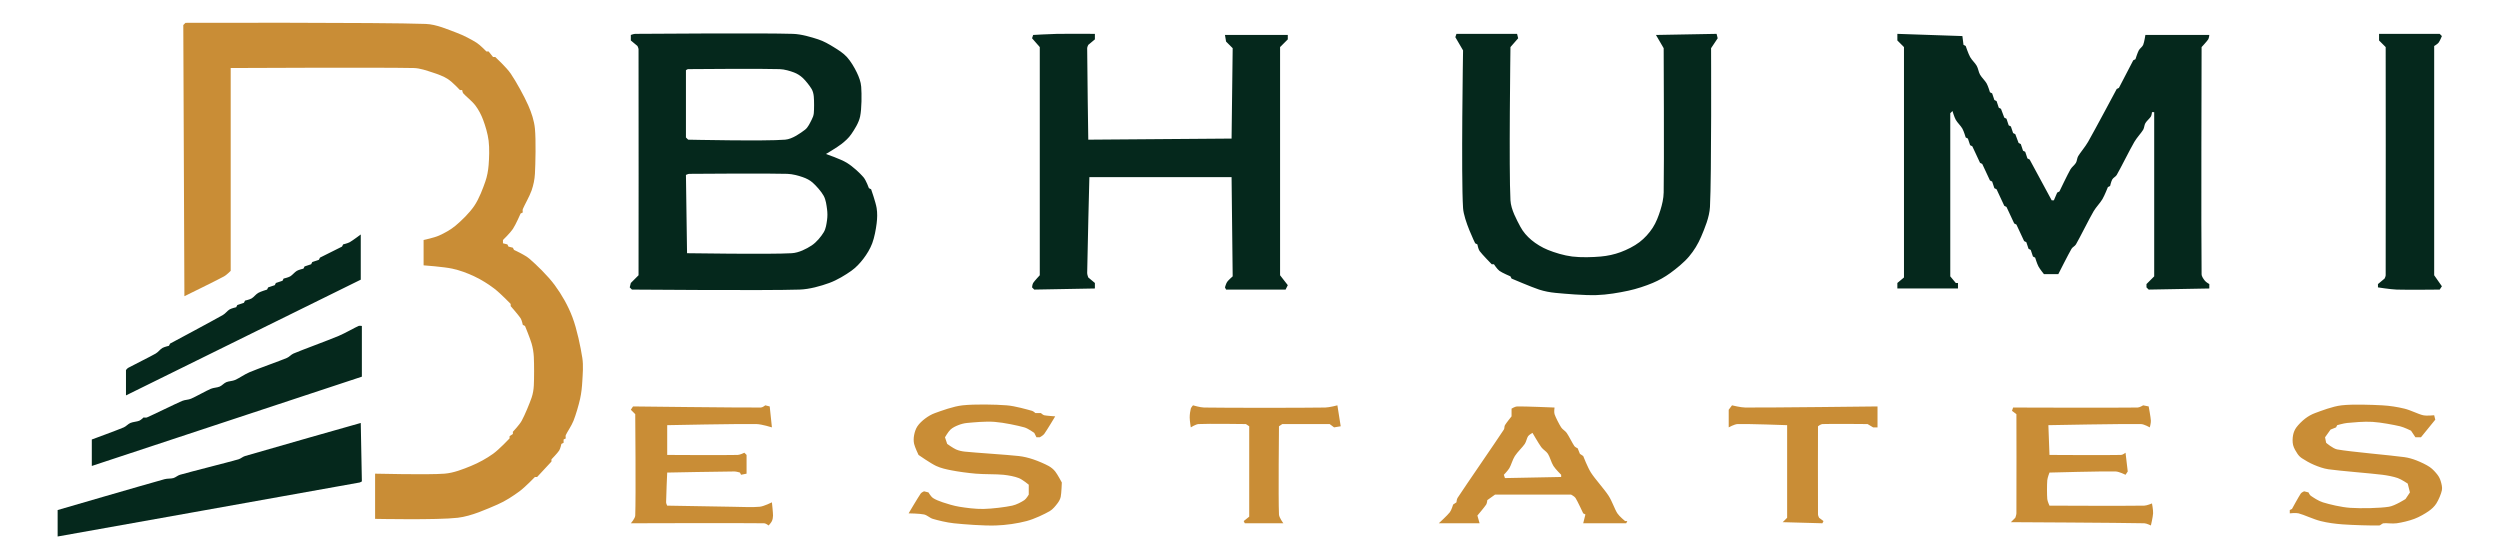
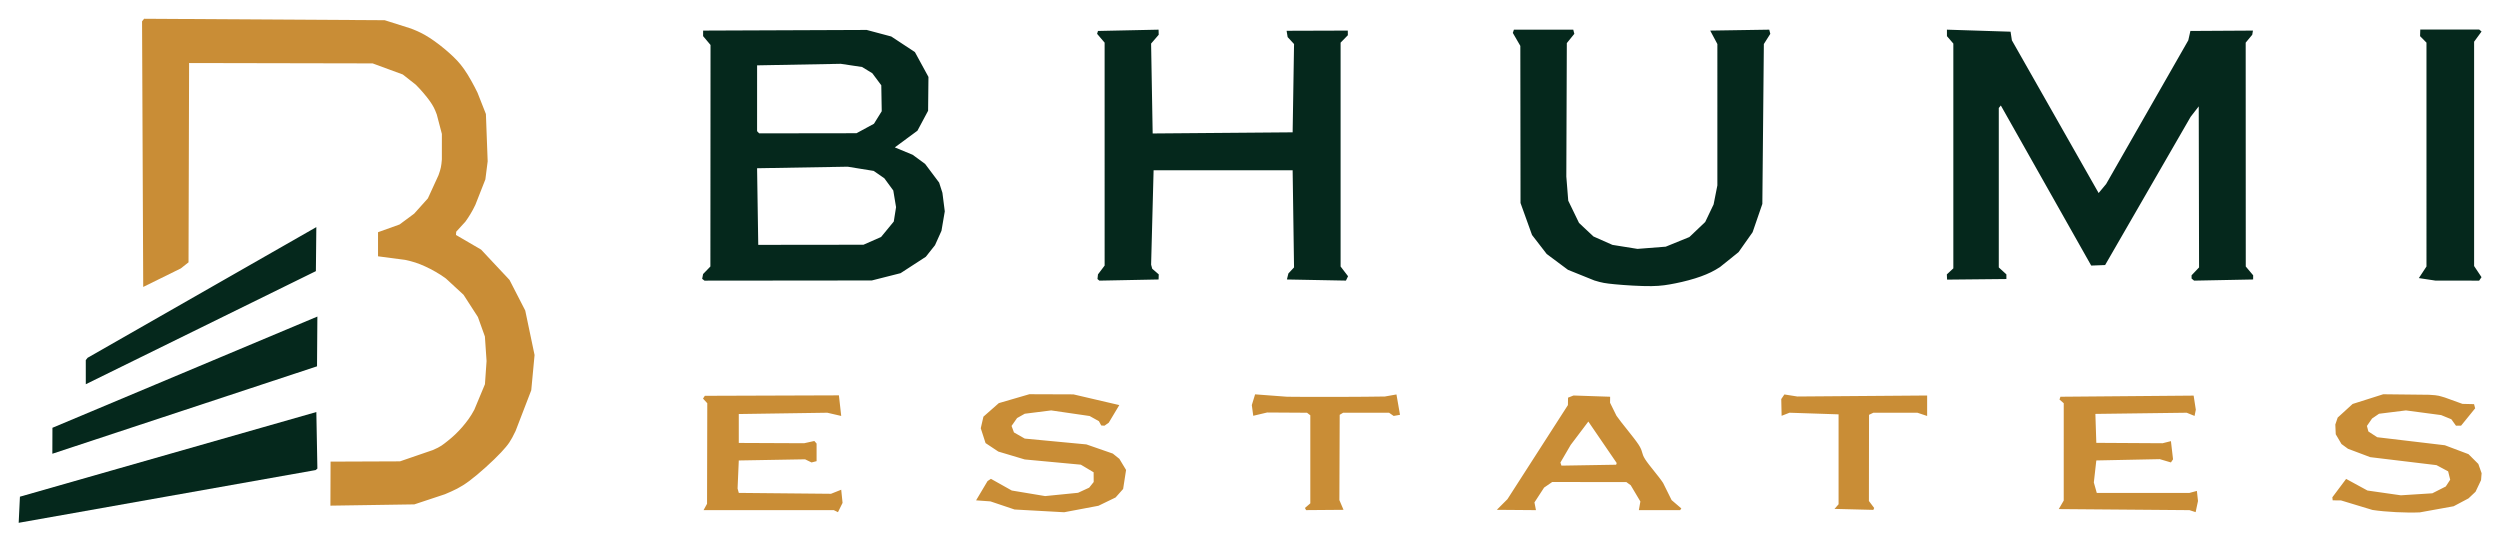
- <svg xmlns="http://www.w3.org/2000/svg" viewBox="180 1010 6615 1480" role="img" aria-label="Bhumi Estates">
-   <path fill="#C98D36" fill-rule="evenodd" d="M670.83 1070.42C670.83 1070.42 1187.08 1068.96 1306.67 1073.33C1334.96 1074.37 1365.97 1088.4 1388.33 1096.67C1406.69 1103.45 1427.71 1114.65 1440.83 1122.92C1450.74 1129.15 1467.08 1146.25 1467.08 1146.25L1472.92 1146.25L1484.58 1160.83L1490.42 1160.83C1490.42 1160.83 1520.01 1188.1 1531.25 1204.58C1545.83 1225.97 1567.22 1264.86 1577.92 1289.17C1586.47 1308.6 1593.37 1329.28 1595.42 1350.42C1598.33 1380.56 1596.88 1442.78 1595.42 1470C1594.62 1484.85 1591.5 1499.69 1586.67 1513.75C1581.32 1529.31 1567.22 1553.61 1563.33 1563.33C1562.25 1566.04 1563.33 1572.08 1563.33 1572.08L1557.5 1575C1557.5 1575 1544.86 1604.17 1537.08 1615.83C1529.83 1626.72 1510.83 1645 1510.83 1645L1510.83 1653.75L1522.5 1656.67L1525.42 1662.5L1537.08 1665.42L1540 1671.25C1540 1671.25 1568.98 1684.33 1580.83 1694.58C1598.82 1710.14 1628.96 1738.82 1647.92 1764.58C1666.88 1790.35 1683.18 1819.05 1694.58 1849.17C1706.74 1881.25 1716.46 1928.89 1720.83 1957.08C1723.96 1977.26 1721.81 2000.35 1720.83 2018.33C1719.99 2033.99 1718.4 2049.7 1715 2065C1711.11 2082.5 1703.82 2107.29 1697.5 2123.33C1692.24 2136.69 1680.49 2153.47 1677.08 2161.25C1675.91 2163.92 1677.08 2170 1677.08 2170L1671.25 2172.92L1671.25 2181.67L1665.42 2184.58C1665.42 2184.58 1662.91 2196.91 1659.58 2202.08C1655.21 2208.89 1639.17 2225.42 1639.17 2225.42L1639.17 2231.25L1601.25 2272.08L1595.42 2272.08C1595.42 2272.08 1569.55 2299 1554.58 2310C1538.06 2322.15 1517.09 2336.07 1496.25 2345C1469.03 2356.67 1427.89 2375.71 1391.25 2380C1337.29 2386.32 1172.5 2382.92 1172.5 2382.92L1172.5 2263.33C1172.5 2263.33 1313.96 2266.74 1356.25 2263.33C1380.48 2261.38 1404.86 2251.67 1426.25 2242.92C1446.79 2234.51 1467.57 2222.99 1484.58 2210.83C1500.82 2199.24 1528.33 2170 1528.33 2170L1528.33 2164.17L1537.08 2158.33L1537.08 2152.5C1537.08 2152.5 1554.43 2134.25 1560.42 2123.33C1568.68 2108.26 1581.32 2077.64 1586.67 2062.08C1590.2 2051.8 1591.91 2040.85 1592.5 2030C1593.47 2012.01 1593.47 1972.64 1592.5 1954.17C1591.88 1942.36 1589.92 1930.54 1586.67 1919.17C1582.78 1905.56 1569.17 1872.5 1569.17 1872.5L1563.33 1869.58C1563.33 1869.58 1560.84 1857.25 1557.5 1852.08C1552.15 1843.82 1531.25 1820 1531.25 1820L1531.25 1814.17C1531.25 1814.17 1503.4 1785.38 1487.5 1773.33C1471.46 1761.18 1453.47 1750 1435 1741.25C1416.53 1732.5 1396.8 1725.21 1376.67 1720.83C1354.31 1715.97 1300.83 1712.08 1300.83 1712.08L1300.83 1645C1300.83 1645 1328.75 1639.12 1341.67 1633.33C1355.76 1627.01 1372.42 1618.05 1385.42 1607.08C1400.97 1593.96 1421.88 1574.03 1435 1554.58C1448.13 1535.14 1457.85 1508.4 1464.17 1490.42C1469.1 1476.39 1471.71 1461.49 1472.92 1446.67C1474.38 1428.68 1475.35 1402.43 1472.92 1382.5C1470.6 1363.54 1464.17 1342.64 1458.33 1327.08C1453.29 1313.64 1446.53 1300.65 1437.92 1289.17C1429.17 1277.5 1411.67 1263.89 1405.83 1257.08C1403.83 1254.75 1402.92 1248.33 1402.92 1248.33L1397.08 1248.33C1397.08 1248.33 1377.15 1226.94 1365 1219.17C1352.85 1211.39 1338.26 1206.21 1324.17 1201.67C1309.1 1196.81 1291.56 1190.37 1274.58 1190C1185.63 1188.06 790.42 1190 790.42 1190L790.42 1726.67C790.42 1726.67 779.58 1737.6 772.92 1741.25C752.5 1752.43 667.92 1793.75 667.92 1793.75L665 1076.25L670.83 1070.42ZM2205 2082.5L2216.67 2085.42L2222.5 2140.83C2222.5 2140.83 2195.58 2132.38 2181.67 2132.08C2135.49 2131.11 1945.42 2135 1945.42 2135L1945.42 2213.75C1945.42 2213.75 2098.06 2214.72 2132.08 2213.75C2138.23 2213.57 2149.58 2207.92 2149.58 2207.92L2155.42 2213.75L2155.42 2263.33L2140.83 2266.25L2137.92 2260.42C2137.92 2260.42 2128.29 2257.5 2123.33 2257.5C2091.25 2257.5 1945.42 2260.42 1945.42 2260.42C1945.42 2260.42 1942.5 2324.58 1942.5 2339.17C1942.5 2342.24 1945.42 2347.92 1945.42 2347.92C1945.42 2347.92 2073.75 2350.35 2114.58 2350.83C2139.86 2351.13 2172.43 2352.78 2190.42 2350.83C2201.73 2349.61 2222.5 2339.17 2222.5 2339.17C2222.5 2339.17 2225.42 2365.9 2225.42 2374.17C2225.42 2379.12 2224.44 2384.38 2222.5 2388.75C2220.56 2393.13 2213.75 2400.42 2213.75 2400.42C2213.75 2400.42 2206.43 2394.65 2202.08 2394.58C2141.32 2393.61 1849.17 2394.58 1849.17 2394.58C1849.17 2394.58 1860.52 2382 1860.83 2374.17C1862.78 2326.04 1860.83 2105.83 1860.83 2105.83L1849.17 2094.17L1855 2085.42C1855 2085.42 2135 2088.82 2193.33 2088.33C2197.68 2088.3 2205 2082.5 2205 2082.5ZM2727.08 2082.5C2758.68 2079.1 2813.13 2080.07 2843.75 2082.5C2866.56 2084.31 2898.19 2093.68 2910.83 2097.08C2914.22 2097.99 2919.58 2102.92 2919.58 2102.92L2934.17 2102.92C2934.17 2102.92 2939.5 2107.96 2942.92 2108.75C2949.24 2110.21 2972.08 2111.67 2972.08 2111.67C2972.08 2111.67 2949.72 2149.1 2942.92 2158.33C2940.03 2162.25 2931.25 2167.08 2931.25 2167.08L2922.5 2167.08L2916.67 2155.42C2916.67 2155.42 2900.06 2143.51 2890.42 2140.83C2872.92 2135.97 2836.94 2128.19 2811.67 2126.25C2787.41 2124.38 2754.79 2127.71 2738.75 2129.17C2730.77 2129.89 2722.71 2132.08 2715.42 2135C2708.14 2137.91 2700.78 2141.37 2695 2146.67C2689.17 2152.01 2680.42 2167.08 2680.42 2167.08L2686.25 2184.58C2686.25 2184.58 2701.81 2195.76 2709.58 2199.17C2716.93 2202.38 2724.94 2204.16 2732.92 2205C2760.63 2207.92 2845.69 2213.26 2875.83 2216.67C2888.72 2218.12 2901.44 2221.31 2913.75 2225.42C2926.88 2229.79 2944.86 2237.57 2954.58 2242.92C2961.24 2246.58 2967.34 2251.57 2972.08 2257.5C2977.92 2264.79 2989.58 2286.67 2989.58 2286.67C2989.58 2286.67 2988.61 2315.35 2986.67 2324.58C2985.32 2330.97 2981.89 2336.91 2977.92 2342.08C2973.06 2348.4 2965.86 2357.72 2957.5 2362.5C2943.89 2370.28 2917.72 2383.05 2896.25 2388.75C2872.43 2395.07 2842.07 2399.58 2814.58 2400.42C2782.5 2401.39 2731.46 2397.5 2703.75 2394.58C2684.98 2392.61 2661.46 2386.81 2648.33 2382.92C2640 2380.45 2633.48 2373.18 2625 2371.25C2614.31 2368.82 2584.17 2368.33 2584.17 2368.33C2584.17 2368.33 2609.44 2325.56 2616.25 2315.83C2618.26 2312.96 2625 2310 2625 2310L2636.67 2312.92C2636.67 2312.92 2643.21 2323.96 2648.33 2327.5C2654.65 2331.88 2665.5 2336.14 2674.58 2339.17C2686.25 2343.06 2703.44 2348.42 2718.33 2350.83C2736.32 2353.75 2761.03 2357.11 2782.5 2356.67C2805.83 2356.18 2840.35 2351.81 2858.33 2347.92C2869.82 2345.43 2883.13 2338.19 2890.42 2333.33C2895.6 2329.88 2902.08 2318.75 2902.08 2318.75L2902.08 2292.5C2902.08 2292.5 2885.63 2278.83 2875.83 2275C2864.65 2270.63 2848.85 2267.67 2835 2266.25C2816.04 2264.31 2784.93 2265.28 2762.08 2263.33C2740.57 2261.5 2715.42 2257.99 2697.92 2254.58C2684.02 2251.88 2669.91 2248.9 2657.08 2242.92C2642.5 2236.11 2610.42 2213.75 2610.42 2213.75C2610.42 2213.75 2600.69 2193.33 2598.75 2184.58C2597.06 2176.99 2597.32 2168.89 2598.75 2161.25C2600.21 2153.47 2602.89 2144.83 2607.5 2137.92C2612.36 2130.63 2620.22 2123.27 2627.92 2117.5C2635.69 2111.67 2644.73 2106.25 2654.17 2102.92C2670.69 2097.08 2701.99 2085.2 2727.08 2082.5ZM3336.67 2082.5C3336.67 2082.5 3355.92 2088.17 3365.83 2088.33C3424.17 2089.31 3627.85 2089.31 3686.67 2088.33C3697.53 2088.15 3718.75 2082.5 3718.75 2082.5L3727.5 2137.92L3710 2140.83L3698.33 2132.08L3572.92 2132.08L3564.17 2137.92C3564.17 2137.92 3562.22 2328.47 3564.17 2371.25C3564.56 2379.94 3575.83 2394.58 3575.83 2394.58L3473.75 2394.58L3470.83 2388.75L3485.42 2377.08L3485.42 2137.92L3476.67 2132.08C3476.67 2132.08 3375.56 2130.63 3351.25 2132.08C3343.86 2132.53 3330.83 2140.83 3330.83 2140.83C3330.83 2140.83 3327.92 2122.85 3327.92 2114.58C3327.92 2106.75 3329.38 2096.6 3330.83 2091.25C3331.76 2087.87 3336.67 2082.5 3336.67 2082.5ZM4762.92 2082.5C4762.92 2082.5 4786.09 2088.24 4797.92 2088.33C4862.08 2088.82 5147.92 2085.42 5147.92 2085.42L5147.92 2140.83L5136.25 2140.83L5121.67 2132.08C5121.67 2132.08 5023.96 2131.11 5002.08 2132.08C4997.74 2132.28 4990.42 2137.92 4990.42 2137.92C4990.42 2137.92 4989.93 2330.9 4990.42 2371.25C4990.45 2374.32 4993.33 2380 4993.33 2380L5005 2388.75L5002.08 2394.58L4897.08 2391.67L4908.75 2380L4908.75 2135C4908.75 2135 4803.26 2131.11 4777.5 2132.08C4769.2 2132.4 4754.17 2140.83 4754.17 2140.83L4754.17 2094.17L4762.92 2082.5ZM5850.83 2082.5L5865.42 2085.42C5865.42 2085.42 5870.76 2114.1 5871.25 2123.33C5871.56 2129.24 5868.33 2140.83 5868.33 2140.83C5868.33 2140.83 5853.3 2132.26 5845 2132.08C5800.28 2131.11 5600 2135 5600 2135L5602.92 2213.75C5602.92 2213.75 5758.96 2214.72 5792.5 2213.75C5796.85 2213.62 5804.17 2207.92 5804.17 2207.92L5810 2257.5L5804.17 2266.25C5804.17 2266.25 5787.14 2257.77 5777.92 2257.5C5744.38 2256.53 5602.92 2260.42 5602.92 2260.42C5602.92 2260.42 5597.67 2273.78 5597.08 2280.83C5596.11 2292.5 5596.11 2319.24 5597.08 2330.42C5597.62 2336.54 5602.92 2347.92 5602.92 2347.92C5602.92 2347.92 5808.54 2348.89 5853.75 2347.92C5860.83 2347.76 5874.17 2342.08 5874.17 2342.08C5874.17 2342.08 5877.52 2359.54 5877.08 2368.33C5876.6 2378.06 5871.25 2400.42 5871.25 2400.42C5871.25 2400.42 5859.9 2394.73 5853.75 2394.58C5792.01 2393.13 5500.83 2391.67 5500.83 2391.67L5512.5 2380C5512.5 2380 5515.37 2372.34 5515.42 2368.33C5515.9 2322.64 5515.42 2105.83 5515.42 2105.83L5503.75 2097.08L5506.67 2088.33C5506.67 2088.33 5778.89 2089.31 5836.25 2088.33C5841.48 2088.24 5850.83 2082.5 5850.83 2082.5ZM6375.83 2082.5C6405.49 2079.1 6456.04 2081.04 6483.75 2082.5C6503.38 2083.53 6524.1 2086.88 6542.08 2091.25C6559.11 2095.39 6578.54 2105.83 6591.67 2108.75C6601.16 2110.86 6620.83 2108.75 6620.83 2108.75L6623.75 2120.42L6585.83 2167.08L6571.25 2167.08L6559.58 2149.58C6559.58 2149.58 6540.62 2140.25 6530.42 2137.92C6513.4 2134.03 6480.83 2127.71 6457.5 2126.25C6435.16 2124.85 6405.97 2127.71 6390.42 2129.17C6381.49 2130 6364.17 2135 6364.17 2135L6361.25 2140.83L6346.67 2146.67L6332.08 2167.08L6335 2181.67C6335 2181.67 6353.01 2197.12 6364.17 2199.17C6398.68 2205.49 6507.08 2214.72 6542.08 2219.58C6553.06 2221.11 6563.84 2224.29 6574.17 2228.33C6585.35 2232.71 6599.93 2239.51 6609.17 2245.83C6617.11 2251.27 6624.72 2259.93 6629.58 2266.25C6633.56 2271.42 6636.54 2277.48 6638.33 2283.75C6640.28 2290.56 6642.79 2299.4 6641.25 2307.08C6639.31 2316.81 6632.5 2332.85 6626.67 2342.08C6621.53 2350.22 6614.13 2356.98 6606.25 2362.5C6596.53 2369.31 6581.75 2377.83 6568.33 2382.92C6554.24 2388.26 6535.28 2392.64 6521.67 2394.58C6510.12 2396.23 6494.44 2393.61 6486.67 2394.58C6482.35 2395.12 6479.35 2400.3 6475 2400.42C6457.01 2400.9 6404.51 2399.44 6378.75 2397.5C6359.14 2396.02 6339.49 2393.52 6320.42 2388.75C6300.97 2383.89 6275.69 2371.74 6262.08 2368.33C6254.54 2366.45 6238.75 2368.33 6238.75 2368.33L6238.75 2359.58L6244.58 2356.67C6244.58 2356.67 6262.57 2323.61 6267.92 2315.83C6269.9 2312.94 6276.67 2310 6276.67 2310L6288.33 2312.92C6288.33 2312.92 6291.28 2319.67 6294.17 2321.67C6300.49 2326.04 6314.6 2335.61 6326.25 2339.17C6343.75 2344.51 6374.43 2352.1 6399.17 2353.75C6428.33 2355.69 6476.94 2354.72 6501.25 2350.83C6517.14 2348.29 6545 2330.42 6545 2330.42L6556.67 2312.92L6550.83 2289.58C6550.83 2289.58 6534.04 2278.29 6524.58 2275C6513.4 2271.11 6497.56 2268 6483.75 2266.25C6453.13 2262.36 6370.97 2256.04 6340.83 2251.67C6327.75 2249.77 6314.58 2244.86 6302.92 2240C6291.67 2235.31 6278.13 2227.36 6270.83 2222.5C6266.26 2219.45 6262.22 2215.41 6259.17 2210.83C6255.28 2205 6249.44 2195.76 6247.5 2187.5C6245.56 2179.24 6246.04 2169.03 6247.5 2161.25C6248.86 2153.97 6251.87 2146.8 6256.25 2140.83C6261.6 2133.54 6271.32 2123.82 6279.58 2117.5C6287.53 2111.42 6296.43 2106.34 6305.83 2102.92C6321.88 2097.08 6351.69 2085.27 6375.83 2082.5ZM4194.17 2085.42C4213.13 2084.93 4293.33 2088.33 4293.33 2088.33C4293.33 2088.33 4291.49 2100.3 4293.33 2105.83C4296.25 2114.58 4305.49 2132.57 4310.83 2140.83C4314.57 2146.61 4321.45 2149.8 4325.42 2155.42C4331.25 2163.68 4340.97 2183.61 4345.83 2190.42C4347.87 2193.27 4354.58 2196.25 4354.58 2196.25L4360.42 2210.83L4369.17 2216.67C4369.17 2216.67 4380.92 2246.86 4389.58 2260.42C4400.76 2277.92 4424.58 2303.68 4436.25 2321.67C4445.71 2336.26 4452.29 2357.15 4459.58 2368.33C4464.84 2376.39 4480 2388.75 4480 2388.75L4485.83 2388.75L4482.92 2394.58L4369.17 2394.58L4375 2371.25L4369.17 2368.33C4369.17 2368.33 4354.1 2335.76 4348.75 2327.5C4346.11 2323.42 4337.08 2318.75 4337.08 2318.75L4135.83 2318.75L4115.42 2333.33C4115.42 2333.33 4114.67 2341.63 4112.5 2345C4108.13 2351.81 4089.17 2374.17 4089.17 2374.17L4095 2394.58L3987.08 2394.58C3987.08 2394.58 4009.93 2373.68 4016.25 2365.42C4020.75 2359.54 4025 2345 4025 2345L4033.75 2339.17C4033.75 2339.17 4034.48 2330.86 4036.67 2327.5C4057.57 2295.42 4138.26 2178.75 4159.17 2146.67C4161.35 2143.31 4160.06 2138.46 4162.08 2135C4165.49 2129.17 4179.58 2111.67 4179.58 2111.67L4179.58 2091.25C4179.58 2091.25 4188.93 2085.55 4194.17 2085.42ZM4235 2155.42C4235 2155.42 4226.12 2160.18 4223.33 2164.17C4219.93 2169.03 4218.69 2178.42 4214.58 2184.58C4208.75 2193.33 4195.14 2205.97 4188.33 2216.67C4182.03 2226.58 4178.61 2240.49 4173.75 2248.75C4169.9 2255.29 4159.17 2266.25 4159.17 2266.25L4162.08 2275L4310.83 2272.08L4310.83 2266.25C4310.83 2266.25 4295.94 2251.65 4290.42 2242.92C4284.58 2233.68 4281.18 2219.1 4275.83 2210.83C4271.35 2203.91 4263.23 2199.97 4258.33 2193.33C4251.53 2184.1 4235 2155.42 4235 2155.42Z" />
-   <path fill="#05281C" fill-rule="evenodd" d="M1860.83 1099.58C1932.29 1099.1 2197.22 1097.15 2277.92 1099.58C2300.79 1100.27 2327.01 1108.33 2345 1114.17C2359.48 1118.86 2373.19 1126.81 2385.83 1134.58C2398.25 1142.23 2411 1150.06 2420.83 1160.83C2431.04 1172.01 2440.76 1188.54 2447.08 1201.67C2452.82 1213.58 2457.76 1226.4 2458.75 1239.58C2460.21 1259.03 2460.21 1297.43 2455.83 1318.33C2452.27 1335.36 2440.76 1352.85 2432.5 1365C2425.54 1375.23 2415.99 1383.62 2406.25 1391.25C2395.07 1400 2365.42 1417.5 2365.42 1417.5C2365.42 1417.5 2404.31 1430.63 2420.83 1440.83C2437.25 1450.97 2454.86 1467.57 2464.58 1478.75C2471.72 1486.95 2479.17 1507.92 2479.17 1507.92L2485 1510.83C2485 1510.83 2497.15 1545.35 2499.58 1560.42C2501.75 1573.85 2501.27 1587.74 2499.58 1601.25C2497.64 1616.81 2493.75 1638.19 2487.92 1653.75C2482.41 1668.43 2473.82 1682.43 2464.58 1694.58C2455.43 1706.62 2444.83 1717.91 2432.5 1726.67C2417.43 1737.36 2395.03 1751.2 2374.17 1758.75C2351.32 1767.01 2322.29 1775.35 2295.42 1776.25C2208.4 1779.17 1852.08 1776.25 1852.08 1776.25L1846.25 1770.42L1849.17 1758.75L1869.58 1738.33C1869.58 1738.33 1870.07 1241.53 1869.58 1140.42C1869.57 1137.34 1866.67 1131.67 1866.67 1131.67L1849.17 1117.08L1849.17 1102.5C1849.17 1102.5 1856.82 1099.61 1860.83 1099.58ZM2977.92 1099.58C3005.14 1099.1 3077.08 1099.58 3077.08 1099.58L3077.08 1114.17L3059.58 1128.75C3059.58 1128.75 3056.67 1134.43 3056.67 1137.5C3056.67 1179.31 3059.58 1379.58 3059.58 1379.58L3438.75 1376.67L3441.67 1137.5L3424.17 1120L3421.25 1102.5L3587.5 1102.5L3587.5 1114.17L3567.08 1134.58L3567.08 1738.33L3587.5 1764.58L3581.67 1776.25L3424.17 1776.25L3421.25 1770.42C3421.25 1770.42 3424.08 1760.12 3427.08 1755.83C3430.49 1750.97 3441.67 1741.25 3441.67 1741.25L3438.75 1478.75L3062.5 1478.75C3062.5 1478.75 3057.15 1688.26 3056.67 1732.5C3056.62 1736.51 3059.58 1744.17 3059.58 1744.17L3077.08 1758.75L3077.08 1773.33L2916.67 1776.25L2910.83 1770.42C2910.83 1770.42 2911.6 1762.13 2913.75 1758.75C2917.15 1753.4 2931.25 1738.33 2931.25 1738.33L2931.25 1134.58L2910.83 1111.25L2913.75 1102.5C2913.75 1102.5 2956.51 1099.97 2977.92 1099.58ZM4033.75 1099.58L4194.17 1099.58L4197.08 1111.25L4176.67 1134.58C4176.67 1134.58 4172.29 1460.76 4176.67 1540C4178.04 1564.88 4193.68 1592.5 4202.92 1610C4210.01 1623.43 4220.45 1635.23 4232.08 1645C4244.24 1655.21 4260.07 1664.86 4275.83 1671.25C4293.82 1678.54 4318 1686 4340 1688.75C4363.33 1691.67 4394.44 1690.69 4415.83 1688.75C4433.69 1687.13 4451.53 1683.33 4468.33 1677.08C4485.35 1670.76 4503.82 1661.53 4517.92 1650.83C4531.62 1640.44 4543.68 1627.01 4552.92 1612.92C4562.15 1598.82 4568.47 1581.81 4573.33 1566.25C4578.05 1551.14 4581.76 1535.41 4582.08 1519.58C4583.54 1448.13 4582.08 1137.5 4582.08 1137.5L4561.67 1102.5L4722.08 1099.58L4725 1111.25L4707.5 1137.5C4707.5 1137.5 4708.96 1474.38 4704.58 1557.5C4703.14 1584.84 4690.49 1614.38 4681.25 1636.25C4673.27 1655.14 4662.44 1673.11 4649.17 1688.75C4635.56 1704.79 4615.63 1720.83 4599.58 1732.5C4585.15 1743 4569.37 1751.82 4552.92 1758.75C4534.44 1766.53 4510.69 1774.43 4488.75 1779.17C4463.96 1784.51 4432.61 1789.97 4404.17 1790.83C4372.08 1791.81 4321.53 1787.43 4296.25 1785C4281.45 1783.58 4266.64 1780.85 4252.5 1776.25C4233.06 1769.93 4179.58 1747.08 4179.58 1747.08L4176.67 1741.25C4176.67 1741.25 4154.79 1732.01 4147.5 1726.67C4141.38 1722.18 4132.92 1709.17 4132.92 1709.17L4127.08 1709.17C4127.08 1709.17 4101.32 1682.92 4095 1674.17C4091.4 1669.18 4089.17 1656.67 4089.17 1656.67L4083.33 1653.75C4083.33 1653.75 4053.31 1593.25 4051.25 1560.42C4045.9 1475.35 4051.25 1143.33 4051.25 1143.33L4030.83 1108.33L4033.75 1099.58ZM5200.42 1099.58L5372.5 1105.42L5375.42 1128.75L5381.25 1131.67C5381.25 1131.67 5388.06 1152.08 5392.92 1160.83C5397.64 1169.33 5406.04 1176.39 5410.42 1184.17C5414.49 1191.41 5415.09 1200.26 5419.17 1207.5C5423.54 1215.28 5432.29 1223.06 5436.67 1230.83C5440.74 1238.07 5445.42 1254.17 5445.42 1254.17L5451.25 1257.08L5457.08 1274.58L5462.92 1277.5L5468.75 1295L5474.58 1297.92L5483.33 1321.25L5489.17 1324.17L5495 1341.67L5500.83 1344.58L5506.67 1362.08L5512.5 1365L5521.25 1388.33L5527.08 1391.25L5532.92 1408.75L5538.75 1411.67L5544.58 1429.17L5550.42 1432.08L5608.75 1540L5614.58 1540L5623.33 1519.58L5629.17 1516.67C5629.17 1516.67 5651.04 1470.97 5658.33 1458.33C5662.13 1451.76 5669.51 1446.67 5672.92 1440.83C5676.01 1435.52 5675.67 1428.65 5678.75 1423.33C5684.1 1414.1 5697.35 1398.75 5705 1385.42C5722.01 1355.76 5780.83 1245.42 5780.83 1245.42L5786.67 1242.5L5824.58 1169.58L5830.42 1166.67C5830.42 1166.67 5835.76 1149.65 5839.17 1143.33C5842.12 1137.85 5848.38 1134.47 5850.83 1128.75C5853.75 1121.94 5856.67 1102.5 5856.67 1102.5L6025.83 1102.5C6025.83 1102.5 6025.07 1110.78 6022.92 1114.17C6019.51 1119.51 6005.42 1134.58 6005.42 1134.58C6005.42 1134.58 6003.96 1632.36 6005.42 1735.42C6005.51 1741.94 6010.76 1748.54 6014.17 1752.92C6017.15 1756.75 6025.83 1761.67 6025.83 1761.67L6025.83 1773.33L5865.42 1776.25L5859.58 1770.42L5859.58 1761.67L5880 1741.25L5880 1306.67L5874.17 1306.67C5874.17 1306.67 5873.31 1314.9 5871.25 1318.33C5868.33 1323.19 5860.07 1330 5856.67 1335.83C5853.57 1341.14 5853.95 1348.03 5850.83 1353.33C5845.97 1361.6 5834.18 1374 5827.5 1385.42C5815.83 1405.35 5790.56 1456.39 5780.83 1472.92C5778.04 1477.66 5772 1479.87 5769.17 1484.58C5766.25 1489.44 5763.33 1502.08 5763.33 1502.08L5757.5 1505C5757.5 1505 5748.89 1526.97 5742.92 1537.08C5736.6 1547.78 5726.26 1557.75 5719.58 1569.17C5707.92 1589.1 5682.64 1640.14 5672.92 1656.67C5670.13 1661.41 5664.05 1663.6 5661.25 1668.33C5653.47 1681.46 5626.25 1735.42 5626.25 1735.42L5588.33 1735.42C5588.33 1735.42 5577.64 1722.29 5573.75 1715C5569.86 1707.71 5565 1691.67 5565 1691.67L5559.17 1688.75L5553.33 1671.25L5547.5 1668.33L5541.67 1650.83L5535.83 1647.92L5515.42 1604.17L5509.58 1601.25L5489.17 1557.5L5483.33 1554.58L5462.92 1510.83L5457.08 1507.92L5451.25 1490.42L5445.42 1487.5L5425 1443.75L5419.17 1440.83L5398.75 1397.08L5392.92 1394.17L5387.08 1376.67L5381.25 1373.75C5381.25 1373.75 5376.57 1357.66 5372.5 1350.42C5368.13 1342.64 5359.38 1334.86 5355 1327.08C5350.93 1319.84 5346.25 1303.75 5346.25 1303.75L5340.42 1309.58L5340.42 1741.25L5355 1758.75L5360.83 1758.75L5360.83 1773.33L5200.42 1773.33L5200.42 1758.75L5217.92 1744.17L5217.92 1134.58L5200.42 1117.08L5200.42 1099.58ZM6475 1099.58L6635.42 1099.58L6641.25 1105.42C6641.25 1105.42 6635.9 1118.54 6632.5 1122.92C6629.52 1126.75 6620.83 1131.67 6620.83 1131.67L6620.83 1738.33L6641.25 1767.5L6635.42 1776.25C6635.42 1776.25 6548.89 1777.22 6521.67 1776.25C6505.04 1775.66 6472.08 1770.42 6472.08 1770.42L6472.08 1761.67L6489.58 1747.08C6489.58 1747.08 6492.49 1741.41 6492.5 1738.33C6492.99 1636.25 6492.5 1134.58 6492.5 1134.58L6475 1117.08L6475 1099.58ZM2000.83 1192.92C1998.66 1192.94 1995 1195.83 1995 1195.83L1995 1373.75L2000.83 1379.58C2000.83 1379.58 2205.97 1383.96 2257.5 1379.58C2277 1377.93 2298.33 1362.08 2310 1353.33C2318.41 1347.02 2323.61 1334.38 2327.5 1327.08C2330.39 1321.66 2332.75 1315.7 2333.33 1309.58C2334.31 1299.38 2334.31 1276.53 2333.33 1265.83C2332.69 1258.78 2331.09 1251.52 2327.5 1245.42C2322.64 1237.15 2311.94 1223.54 2304.17 1216.25C2297.48 1209.98 2289.4 1204.93 2280.83 1201.67C2270.63 1197.78 2255.88 1193.32 2242.92 1192.92C2196.25 1191.46 2042.15 1192.43 2000.83 1192.92ZM2003.75 1470C2000.68 1470.03 1995 1472.92 1995 1472.92L1997.92 1680C1997.92 1680 2220.07 1683.4 2275 1680C2293.74 1678.84 2313.4 1668.82 2327.5 1659.58C2340.74 1650.91 2352.78 1635.76 2359.58 1624.58C2365.35 1615.11 2366.88 1602.71 2368.33 1592.5C2369.71 1582.88 2369.65 1572.97 2368.33 1563.33C2366.88 1552.64 2365.31 1538.91 2359.58 1528.33C2353.26 1516.67 2339.65 1501.6 2330.42 1493.33C2322.96 1486.66 2313.62 1482.04 2304.17 1478.75C2292.99 1474.86 2277.25 1470.41 2263.33 1470C2213.26 1468.54 2048.47 1469.51 2003.75 1470ZM1134.58 1630.42L1134.58 1750L513.33 2056.25L513.33 1989.17C513.33 1989.17 516.76 1984.67 519.17 1983.33C532.29 1976.04 577.01 1954.17 592.08 1945.42C598.65 1941.6 603.75 1934.24 609.58 1930.83C614.89 1927.74 627.08 1925 627.08 1925L630 1919.17C630 1919.17 743.75 1858.4 770 1843.33C776.59 1839.55 781.67 1832.15 787.5 1828.75C792.81 1825.65 805 1822.92 805 1822.92L807.92 1817.08L825.42 1811.25L828.33 1805.42C828.33 1805.42 840.52 1802.68 845.83 1799.58C851.67 1796.18 856.74 1788.77 863.33 1785C870.14 1781.11 886.67 1776.25 886.67 1776.25L889.58 1770.42L907.08 1764.58L910 1758.75L927.5 1752.92L930.42 1747.08C930.42 1747.08 942.61 1744.35 947.92 1741.25C953.75 1737.85 959.58 1730.07 965.42 1726.67C970.73 1723.57 982.92 1720.83 982.92 1720.83L985.83 1715L1003.33 1709.17L1006.25 1703.33L1023.75 1697.5L1026.67 1691.67L1085 1662.5L1087.92 1656.67C1087.92 1656.67 1100.06 1653.85 1105.42 1650.83C1113.19 1646.46 1134.58 1630.42 1134.58 1630.42ZM1128.75 1872.5C1131.43 1871.35 1137.5 1872.5 1137.5 1872.5L1137.5 2006.67L422.92 2242.92L422.92 2172.92C422.92 2172.92 490.49 2148.13 507.5 2140.83C513.94 2138.07 518.56 2131.93 525 2129.17C531.81 2126.25 542.5 2125.76 548.33 2123.33C552.82 2121.46 560 2114.58 560 2114.58C560 2114.58 566.07 2115.73 568.75 2114.58C585.76 2107.29 642.64 2079.1 662.08 2070.83C669.46 2067.7 678.03 2068.12 685.42 2065C698.06 2059.65 725.28 2044.1 737.92 2038.75C745.3 2035.63 754.44 2035.83 761.25 2032.92C767.69 2030.15 772.31 2024.01 778.75 2021.25C785.56 2018.33 794.71 2018.57 802.08 2015.42C812.29 2011.04 826.79 2000.62 840 1995C862.85 1985.28 919.72 1965.35 939.17 1957.08C945.62 1954.34 950.22 1948.16 956.67 1945.42C979.51 1935.69 1047.57 1910.9 1076.25 1898.75C1094.27 1891.12 1118.54 1876.88 1128.75 1872.5ZM1134.58 2129.17L1137.5 2283.75C1137.5 2283.75 1133.81 2286.28 1131.67 2286.67C997.5 2310.97 332.5 2429.58 332.5 2429.58L332.5 2359.58C332.5 2359.58 564.38 2292.01 615.42 2277.92C622.97 2275.83 631.94 2276.94 638.75 2275C645.02 2273.21 649.98 2268.06 656.25 2266.25C684.93 2257.99 782.15 2233.68 810.83 2225.42C817.1 2223.61 822.08 2218.53 828.33 2216.67C882.29 2200.63 1134.58 2129.17 1134.58 2129.17Z" />
+ <svg xmlns="http://www.w3.org/2000/svg" viewBox="319 915 5394 1167" role="img" aria-label="Bhumi Estates">
+   <path d="M 2316.56 1469.00 L 2262.00 1504.43 L 2200.00 1520.13 L 1839.00 1520.50 L 1834.00 1516.60 L 1836.00 1506.25 L 1851.74 1490.00 L 1852.03 1012.00 L 1836.00 992.96 L 1836.07 981.00 L 2189.00 979.60 L 2242.00 993.74 L 2293.00 1027.35 L 2322.24 1081.00 L 2321.47 1154.00 L 2298.48 1197.00 L 2249.64 1233.00 L 2288.00 1248.89 L 2315.00 1268.62 L 2345.29 1309.00 L 2352.35 1331.00 L 2357.46 1371.00 L 2350.32 1413.00 L 2336.37 1444.00 L 2316.56 1469.00 Z M 3223.00 1520.43 L 3095.63 1518.00 L 3098.83 1505.00 L 3111.02 1492.00 L 3108.00 1282.34 L 2808.00 1282.34 L 2802.64 1486.00 L 2805.00 1494.80 L 2819.09 1507.00 L 2818.76 1518.00 L 2691.00 1520.50 L 2686.89 1517.00 L 2688.00 1507.00 L 2702.35 1488.00 L 2702.32 1007.00 L 2686.10 988.00 L 2688.00 981.79 L 2818.74 979.00 L 2819.02 990.00 L 2802.62 1009.00 L 2806.00 1202.97 L 3108.00 1200.50 L 3111.04 1010.00 L 3097.20 995.00 L 3095.00 981.42 L 3227.00 981.00 L 3227.13 991.00 L 3211.48 1007.00 L 3211.48 1490.00 L 3227.54 1511.00 L 3223.00 1520.43 Z M 4070.11 1459.00 L 4030.00 1491.24 C 4016.48 1499.97 4005.00 1505.53 3989.00 1511.37 C 3973.00 1517.21 3951.83 1522.80 3934.00 1526.29 C 3916.17 1529.78 3903.83 1531.99 3882.00 1532.33 C 3860.17 1532.67 3823.50 1530.36 3803.00 1528.33 C 3782.50 1526.29 3775.83 1525.33 3759.00 1520.13 L 3702.00 1497.15 L 3656.15 1463.00 L 3624.49 1422.00 L 3599.68 1353.00 L 3599.27 1014.00 L 3583.07 986.00 L 3585.43 979.00 L 3713.46 979.00 L 3715.78 988.00 L 3699.57 1008.00 L 3698.50 1296.00 L 3702.65 1348.00 L 3725.89 1396.00 L 3757.00 1425.18 L 3798.00 1443.35 L 3852.00 1452.00 L 3913.00 1447.23 L 3964.00 1426.45 L 3998.14 1394.00 L 4016.29 1356.00 L 4024.39 1315.00 L 4024.40 1010.00 L 4008.94 981.00 L 4136.35 979.00 L 4138.60 988.00 L 4124.69 1010.00 L 4121.43 1355.00 L 4100.43 1416.00 L 4070.11 1459.00 Z M 5180.37 1518.00 L 5053.00 1520.50 L 5047.54 1516.00 L 5047.53 1509.00 L 5063.70 1492.00 L 5063.00 1144.50 L 5045.55 1167.00 L 4861.00 1486.87 L 4831.00 1488.00 L 4636.00 1142.58 L 4631.59 1148.00 L 4631.59 1492.00 L 4648.00 1507.00 L 4648.00 1517.01 L 4520.00 1518.31 L 4519.52 1507.00 L 4533.53 1494.00 L 4533.53 1009.00 L 4519.74 993.00 L 4519.70 979.00 L 4657.00 983.38 L 4659.85 1002.00 L 4847.00 1331.50 L 4863.22 1312.00 L 5040.44 1002.00 L 5045.00 981.80 L 5180.00 981.00 L 5178.42 990.00 L 5164.30 1007.00 L 5164.47 1490.00 L 5180.43 1509.00 L 5180.37 1518.00 Z M 5668.00 1520.50 L 5574.00 1520.46 L 5537.91 1515.00 L 5554.37 1490.00 L 5554.36 1007.00 L 5540.55 993.00 L 5541.00 978.66 L 5668.00 978.66 L 5673.20 983.00 L 5657.14 1005.00 L 5657.14 1489.00 L 5673.12 1513.00 L 5668.00 1520.50 Z M 2221.42 1155.00 L 2220.48 1099.00 L 2201.00 1072.92 L 2179.00 1059.56 L 2133.00 1052.68 L 1952.51 1056.00 L 1952.48 1198.00 L 1957.00 1202.73 L 2167.00 1202.43 L 2204.65 1182.00 L 2221.42 1155.00 Z M 2247.41 1393.00 L 2252.33 1362.00 L 2246.35 1326.00 L 2227.00 1299.61 L 2204.00 1283.74 L 2148.00 1274.68 L 1952.48 1278.00 L 1955.00 1443.31 L 2182.00 1443.05 L 2220.00 1426.34 L 2247.41 1393.00 Z M 504.12 1744.00 L 504.07 1692.00 L 508.00 1686.98 L 1001.53 1405.00 L 1000.55 1500.00 L 504.12 1744.00 Z M 431.95 1894.00 L 432.14 1838.00 L 1003.78 1598.00 L 1003.00 1705.38 L 431.95 1894.00 Z M 359.30 2043.00 L 362.00 1986.65 L 1001.54 1804.00 L 1003.79 1926.00 L 1000.00 1929.22 L 359.30 2043.00 Z" fill="#05281C" fill-rule="evenodd" />
+   <path d="M 1332.00 1952.37 C 1311.80 1967.42 1298.83 1972.86 1279.00 1981.34 L 1213.00 2003.25 L 1031.89 2006.00 L 1032.23 1911.00 L 1182.00 1910.41 L 1253.00 1886.01 C 1270.17 1878.66 1274.38 1874.65 1285.00 1866.31 C 1295.62 1857.98 1307.13 1847.22 1316.69 1836.00 C 1326.26 1824.78 1334.28 1814.33 1342.39 1799.00 L 1365.32 1744.00 L 1368.81 1694.00 L 1365.21 1641.00 L 1350.13 1599.00 L 1319.13 1551.00 L 1281.00 1515.84 C 1267.14 1505.62 1250.67 1496.38 1236.00 1489.69 C 1221.33 1482.99 1209.89 1479.29 1193.00 1475.68 L 1134.63 1468.00 L 1134.63 1416.00 L 1181.00 1399.39 L 1212.60 1376.00 L 1242.22 1343.00 L 1265.14 1293.00 C 1270.16 1279.00 1271.16 1273.83 1272.37 1259.00 L 1272.40 1204.00 L 1261.39 1162.00 C 1257.04 1150.17 1253.89 1143.72 1246.33 1133.00 C 1238.77 1122.28 1225.72 1107.23 1216.00 1097.67 L 1188.00 1075.68 L 1123.00 1051.79 L 727.00 1051.00 L 725.77 1481.00 L 709.00 1494.21 L 628.00 1534.14 L 625.50 961.00 L 630.00 955.48 L 1149.00 958.61 L 1206.00 976.66 C 1222.17 983.00 1232.17 987.80 1246.00 996.68 C 1259.83 1005.56 1276.64 1018.70 1289.00 1029.92 C 1301.36 1041.14 1310.12 1049.82 1320.16 1064.00 C 1330.21 1078.18 1341.40 1098.83 1349.28 1115.00 L 1367.39 1161.00 L 1371.20 1263.00 L 1366.25 1302.00 L 1344.63 1357.00 C 1337.47 1372.17 1330.22 1383.33 1323.33 1393.00 L 1303.29 1415.00 L 1302.82 1422.00 L 1357.00 1453.55 L 1418.34 1519.00 L 1452.26 1585.00 L 1472.38 1681.00 L 1465.24 1757.00 L 1431.37 1845.00 C 1420.53 1867.33 1416.76 1873.11 1400.20 1891.00 C 1383.64 1908.89 1352.20 1937.31 1332.00 1952.37 Z M 2742.26 1970.00 L 2726.00 1988.34 L 2689.00 2006.26 L 2615.00 2020.21 L 2508.00 2014.29 L 2456.00 1996.79 L 2425.00 1994.56 L 2449.72 1953.00 L 2457.00 1948.10 L 2502.00 1973.34 L 2574.00 1985.34 L 2645.00 1978.25 L 2669.00 1967.18 L 2678.75 1955.00 L 2678.60 1934.00 L 2651.00 1917.59 L 2530.00 1906.32 L 2473.00 1889.30 L 2445.43 1871.00 L 2435.09 1839.00 L 2440.84 1814.00 L 2474.00 1784.80 L 2540.00 1765.56 L 2635.00 1765.90 L 2734.00 1789.00 L 2711.26 1827.00 L 2702.00 1833.50 L 2695.00 1833.00 L 2690.00 1823.73 L 2670.00 1812.59 L 2587.00 1800.50 L 2530.00 1807.68 L 2513.43 1817.00 L 2501.53 1834.00 L 2506.72 1848.00 L 2530.00 1861.29 L 2663.00 1873.85 L 2720.00 1893.66 L 2734.15 1905.00 L 2748.61 1929.00 L 2742.26 1970.00 Z M 5660.23 1976.00 L 5645.00 1990.34 L 5613.00 2007.29 L 5540.00 2020.50 C 5510.83 2021.84 5466.33 2019.60 5438.00 2015.30 L 5370.00 1994.72 L 5352.00 1994.53 L 5351.24 1988.00 L 5381.00 1948.29 L 5427.00 1973.35 L 5499.00 1983.66 L 5567.00 1979.34 L 5596.00 1964.65 L 5605.54 1950.00 L 5601.11 1932.00 L 5576.00 1918.59 L 5433.00 1901.35 L 5385.00 1883.27 L 5370.97 1873.00 L 5358.61 1852.00 L 5357.67 1831.00 L 5362.77 1816.00 L 5395.00 1786.60 L 5461.00 1765.66 L 5560.00 1766.76 C 5582.17 1767.93 5582.00 1769.39 5594.00 1772.66 L 5632.00 1786.40 L 5657.00 1786.99 L 5659.39 1796.00 L 5629.00 1833.43 L 5618.00 1833.50 L 5608.00 1819.59 L 5586.00 1810.60 L 5510.00 1800.50 L 5452.00 1807.71 L 5436.95 1818.00 L 5425.88 1834.00 L 5429.00 1845.93 L 5448.00 1858.34 L 5594.00 1875.66 L 5645.00 1894.88 L 5666.23 1916.00 L 5673.33 1936.00 L 5672.10 1951.00 L 5660.23 1976.00 Z M 2127.00 2020.06 L 2118.00 2015.67 L 1837.00 2015.65 L 1844.52 2002.00 L 1845.02 1785.00 L 1835.81 1775.00 L 1839.75 1769.00 L 2129.04 1768.00 L 2134.00 1812.44 L 2104.00 1805.50 L 1913.00 1808.31 L 1913.00 1870.69 L 2054.00 1871.32 L 2076.00 1866.46 L 2080.87 1872.00 L 2080.87 1910.00 L 2070.00 1912.78 L 2056.00 1906.00 L 1913.00 1908.51 L 1910.40 1969.00 L 1913.00 1978.48 L 2112.00 1980.39 L 2134.00 1971.63 L 2136.92 2000.00 L 2127.00 2020.06 Z M 3339.65 1810.00 L 3326.00 1812.46 L 3316.00 1805.50 L 3217.00 1805.50 L 3209.52 1810.00 L 3208.84 1994.00 L 3217.78 2015.00 L 3137.00 2015.63 L 3134.56 2011.00 L 3146.13 2001.00 L 3146.13 1811.00 L 3139.00 1805.53 L 3053.00 1805.00 L 3023.00 1812.10 L 3019.90 1789.00 L 3027.00 1765.84 L 3096.00 1771.00 C 3142.67 1771.77 3267.67 1771.32 3307.00 1770.50 L 3332.00 1766.06 L 3339.65 1810.00 Z M 4361.00 2015.11 L 4277.15 2013.00 L 4285.91 2003.00 L 4285.91 1809.00 L 4180.00 1805.50 L 4163.00 1812.16 L 4162.24 1776.00 L 4169.00 1766.07 L 4197.00 1770.50 L 4477.00 1768.34 L 4477.00 1812.50 L 4456.00 1805.50 L 4361.00 1805.50 L 4351.61 1810.00 L 4351.37 1996.00 L 4362.72 2011.00 L 4361.00 2015.11 Z M 5056.30 2020.00 L 5043.00 2015.69 L 4761.00 2013.39 L 4771.70 1995.00 L 4771.72 1785.00 L 4762.57 1777.00 L 4764.58 1771.00 L 5052.00 1768.57 L 5056.69 1799.00 L 5054.00 1812.41 L 5037.00 1805.50 L 4840.00 1808.05 L 4842.00 1870.49 L 4985.00 1871.33 L 5003.00 1866.80 L 5007.56 1906.00 L 5003.00 1912.76 L 4979.00 1905.67 L 4842.00 1908.46 L 4836.65 1956.00 L 4843.00 1978.50 L 5043.00 1978.50 L 5059.00 1974.19 L 5061.40 1996.00 L 5056.30 2020.00 Z M 3946.67 2012.00 L 3944.00 2015.67 L 3855.00 2015.67 L 3858.28 1997.00 L 3837.46 1962.00 L 3828.00 1955.10 L 3668.00 1955.00 L 3650.56 1967.00 L 3629.73 1999.00 L 3633.00 2015.67 L 3548.51 2015.00 L 3571.48 1992.00 L 3701.96 1789.00 L 3702.19 1773.00 L 3714.00 1768.33 L 3793.03 1771.00 L 3792.86 1784.00 L 3806.68 1812.00 C 3816.90 1827.00 3843.85 1858.33 3854.18 1874.00 C 3864.50 1889.67 3859.78 1892.17 3868.63 1906.00 C 3877.48 1919.83 3897.78 1942.33 3907.29 1957.00 L 3925.66 1994.00 L 3946.67 2012.00 Z M 3688.00 1919.66 L 3806.00 1917.68 L 3807.18 1914.00 L 3746.00 1824.52 L 3707.90 1875.00 L 3685.73 1913.00 L 3688.00 1919.66 Z" fill="#C98D36" fill-rule="evenodd" />
</svg>
